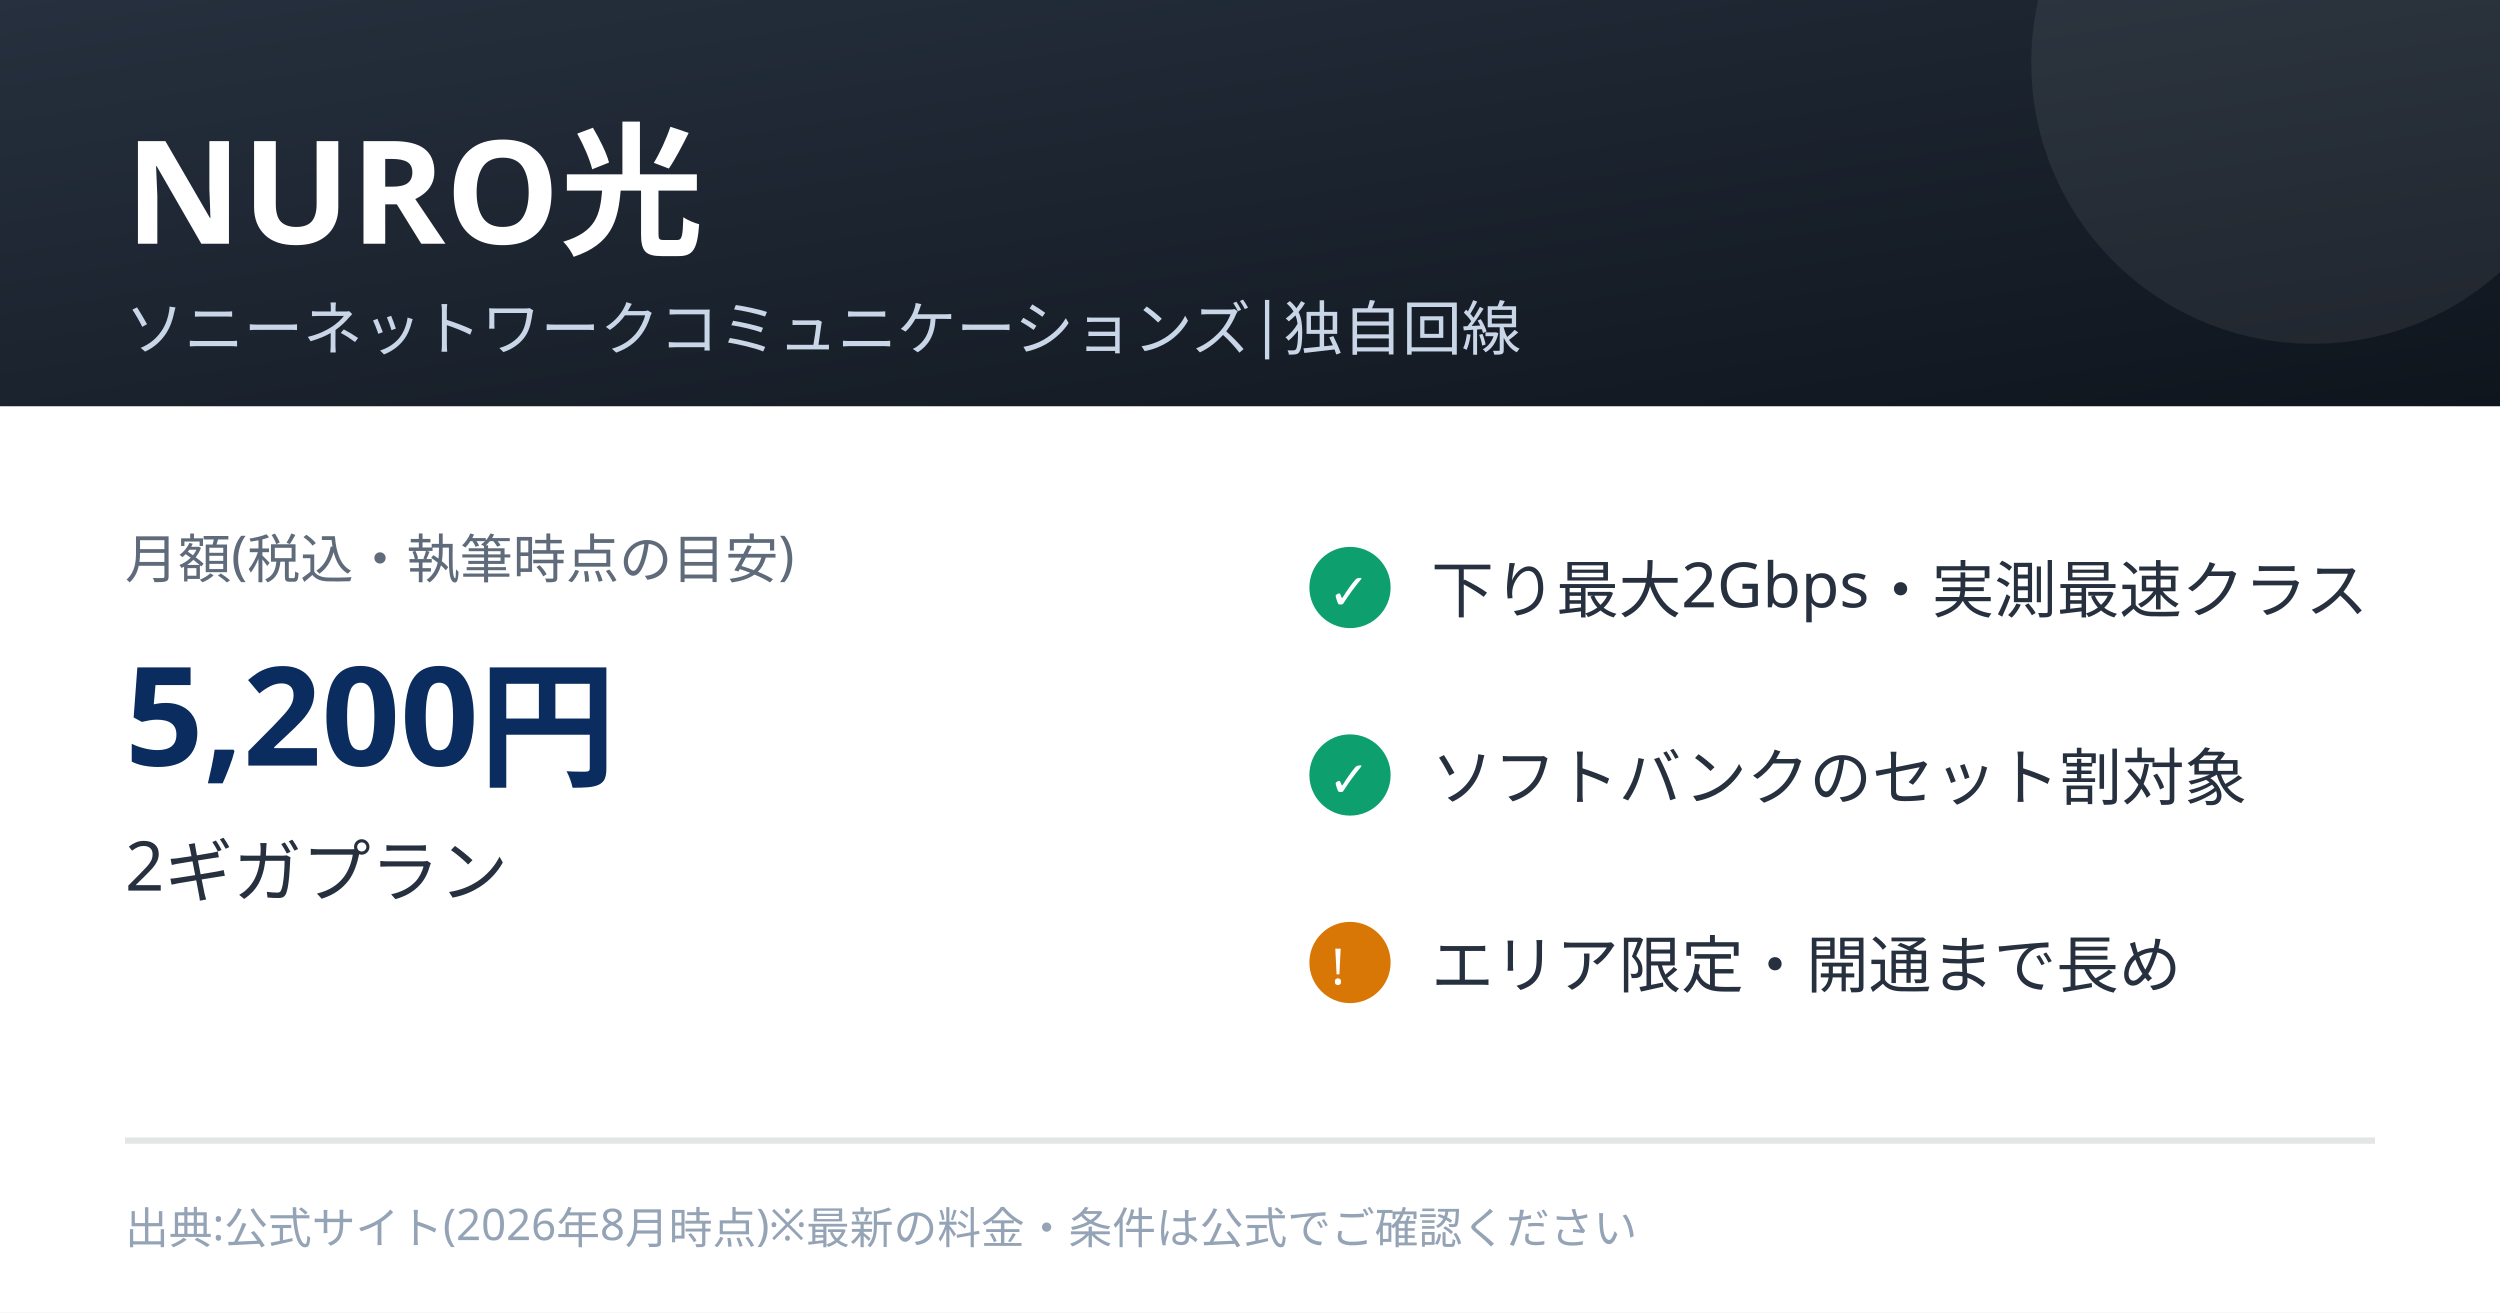
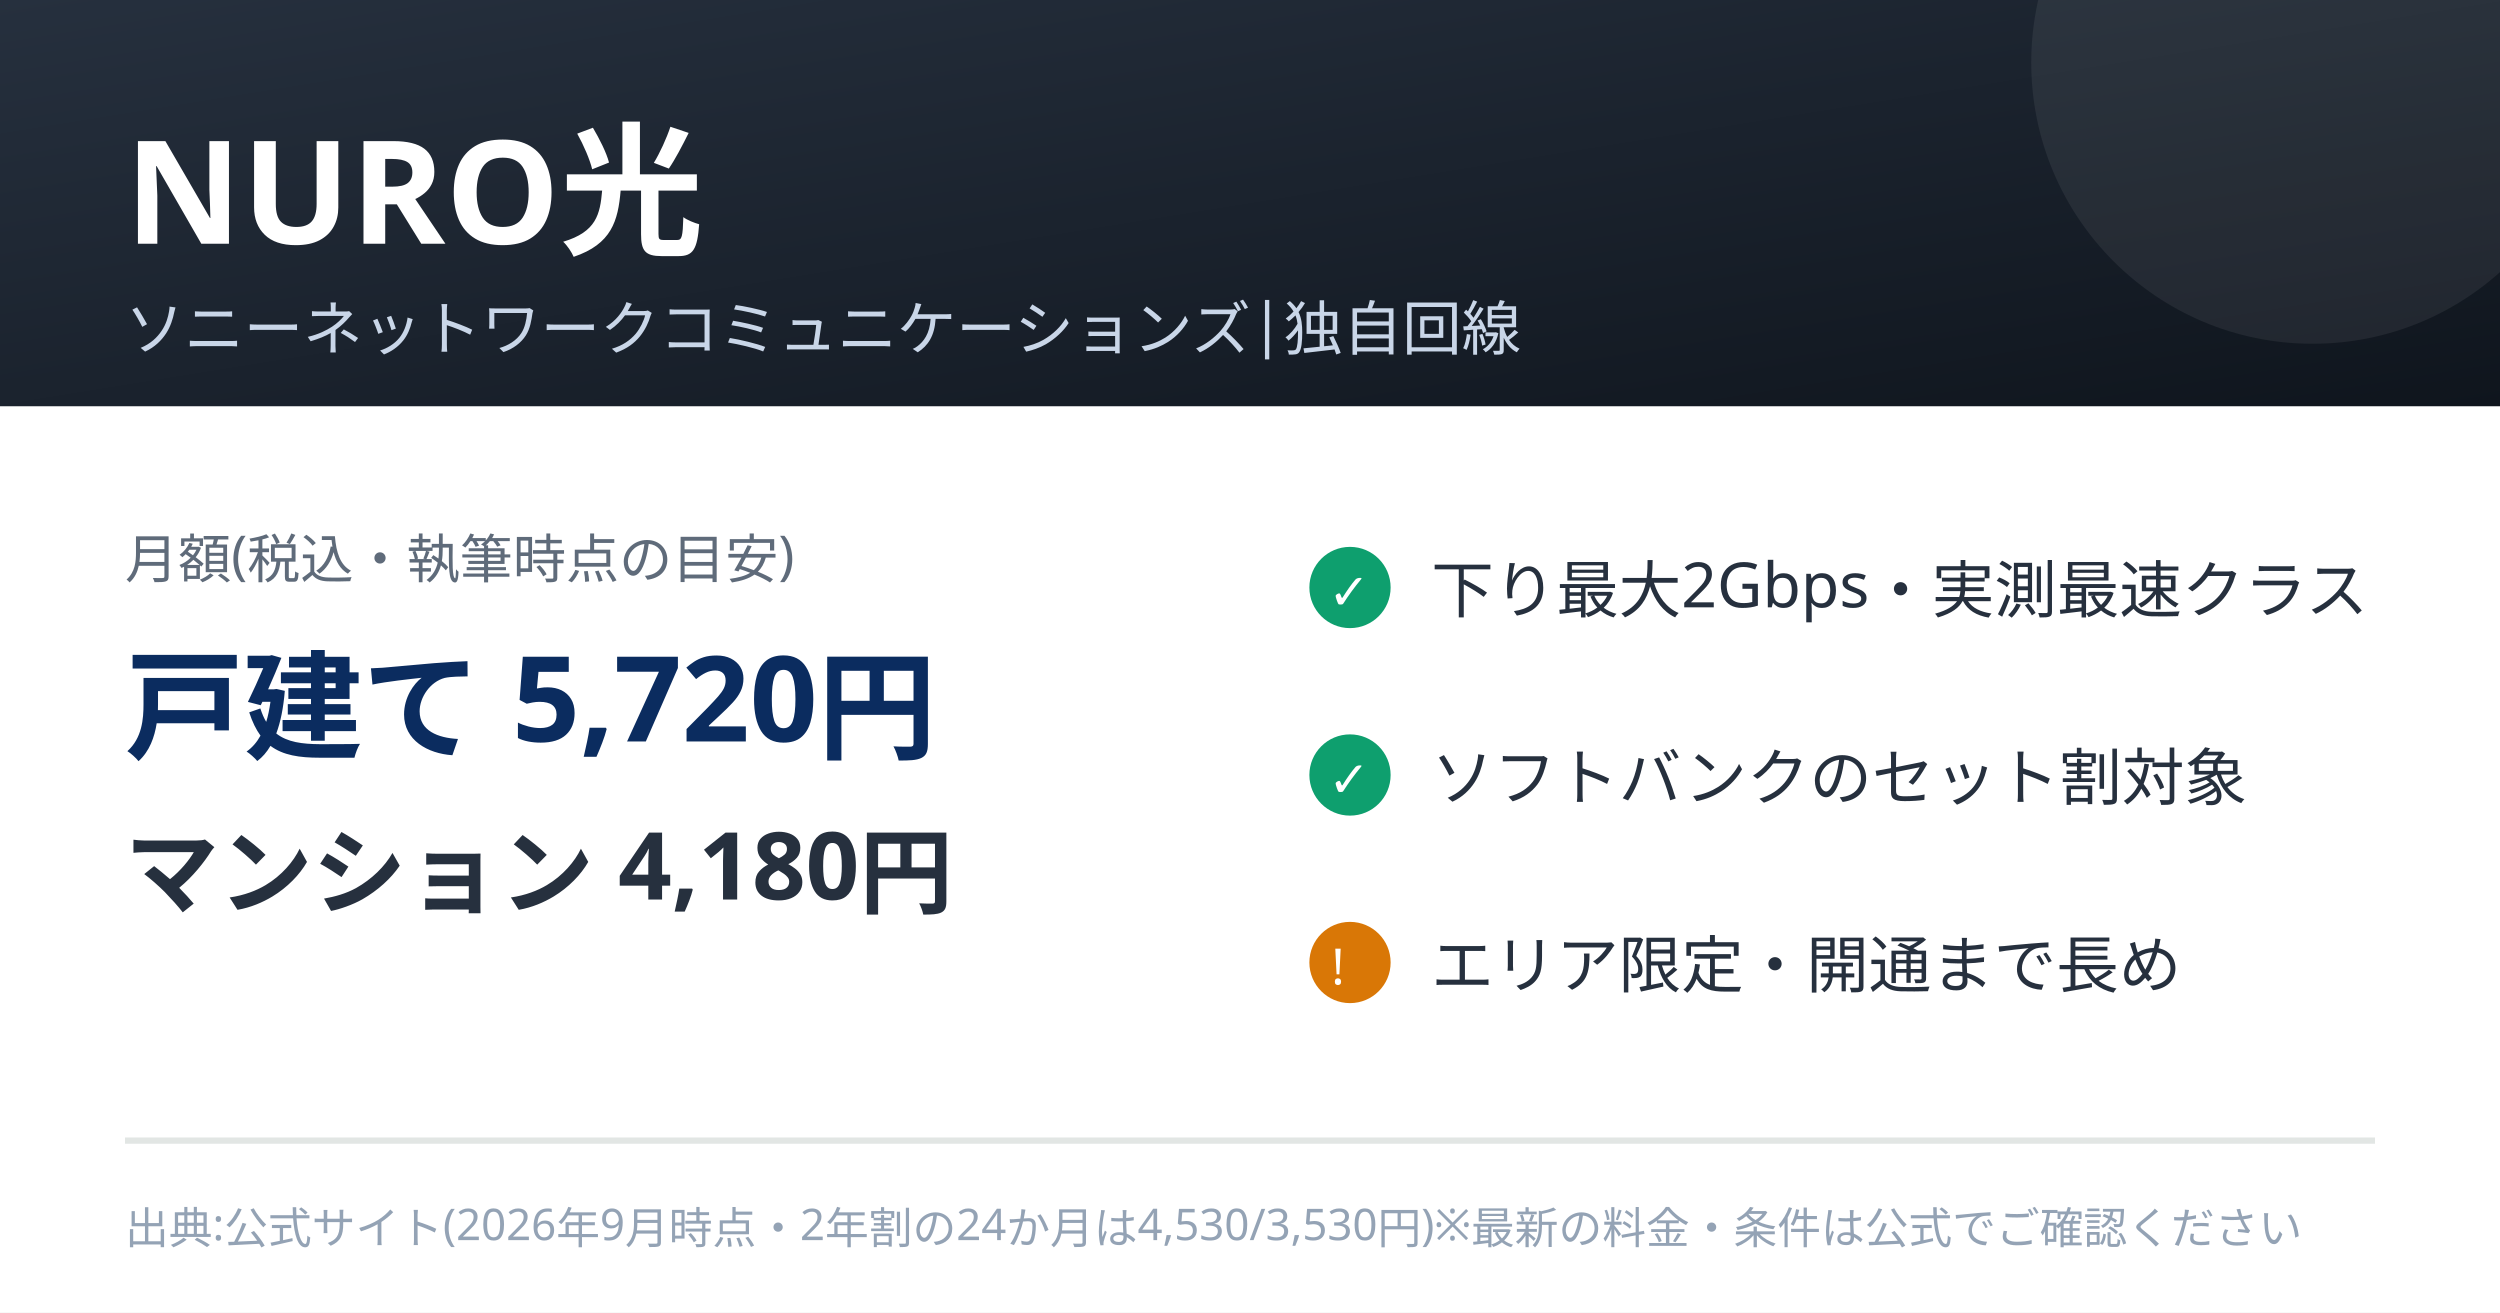
<svg xmlns="http://www.w3.org/2000/svg" viewBox="0 0 800 420" role="img" aria-label="NURO光のサービス概要" font-family="'Noto Sans JP','Hiragino Sans','Yu Gothic',Meiryo,sans-serif">
  <defs>
    <linearGradient id="h" x1="0" y1="0" x2="1" y2="1">
      <stop offset="0" stop-color="#26303e" />
      <stop offset="1" stop-color="#0f151d" />
    </linearGradient>
  </defs>
  <rect width="800" height="420" fill="#ffffff" />
  <rect width="800" height="130" fill="url(#h)" />
  <circle cx="740" cy="20" r="90" fill="#ffffff" opacity=".07" />
  <text x="40" y="78" font-size="46" font-weight="800" fill="#ffffff">NURO光</text>
  <text x="40" y="112" font-size="19" fill="#c9d6e8">ソニーネットワークコミュニケーションズ|独自回線</text>
  <text x="40" y="185" font-size="17" fill="#5f6b7a">月額(税込・執筆時点の目安)</text>
-   <text x="40" y="245" font-size="44" font-weight="800" fill="#0b2c5f">5,200円</text>
-   <text x="40" y="285" font-size="22" fill="#26303e">2ギガプラン</text>
+   <text x="40" y="240" font-size="38" font-weight="800" fill="#0b2c5f">戸建て 5,720円</text>
+   <text x="40" y="290" font-size="30" font-weight="700" fill="#26303e">マンション 4,180円</text>
  <g font-size="20" fill="#26303e">
    <circle cx="432" cy="188" r="13" fill="#0e9f6e" />
    <text x="425" y="195" font-size="16" fill="#fff">✓</text>
    <text x="458" y="196">下り最大2Gbps・実測最速クラス</text>
    <circle cx="432" cy="248" r="13" fill="#0e9f6e" />
    <text x="425" y="255" font-size="16" fill="#fff">✓</text>
    <text x="458" y="256">ソフトバンクのセット割対象</text>
    <circle cx="432" cy="308" r="13" fill="#d97706" />
    <text x="426" y="315" font-size="16" fill="#fff">!</text>
    <text x="458" y="316">エリア限定・開通まで長め</text>
  </g>
  <line x1="40" y1="365" x2="760" y2="365" stroke="#e2e6e4" stroke-width="2" />
-   <text x="40" y="398" font-size="14" fill="#94a3b5">出典:公式サイト(2026年8月時点)※最新の料金・条件は公式でご確認ください</text>
+   <text x="40" y="398" font-size="14" fill="#94a3b5">出典:公式サイト(2026年9月時点・2年割の24か月は4,530/3,530円)※最新の料金・条件は公式でご確認ください</text>
</svg>
